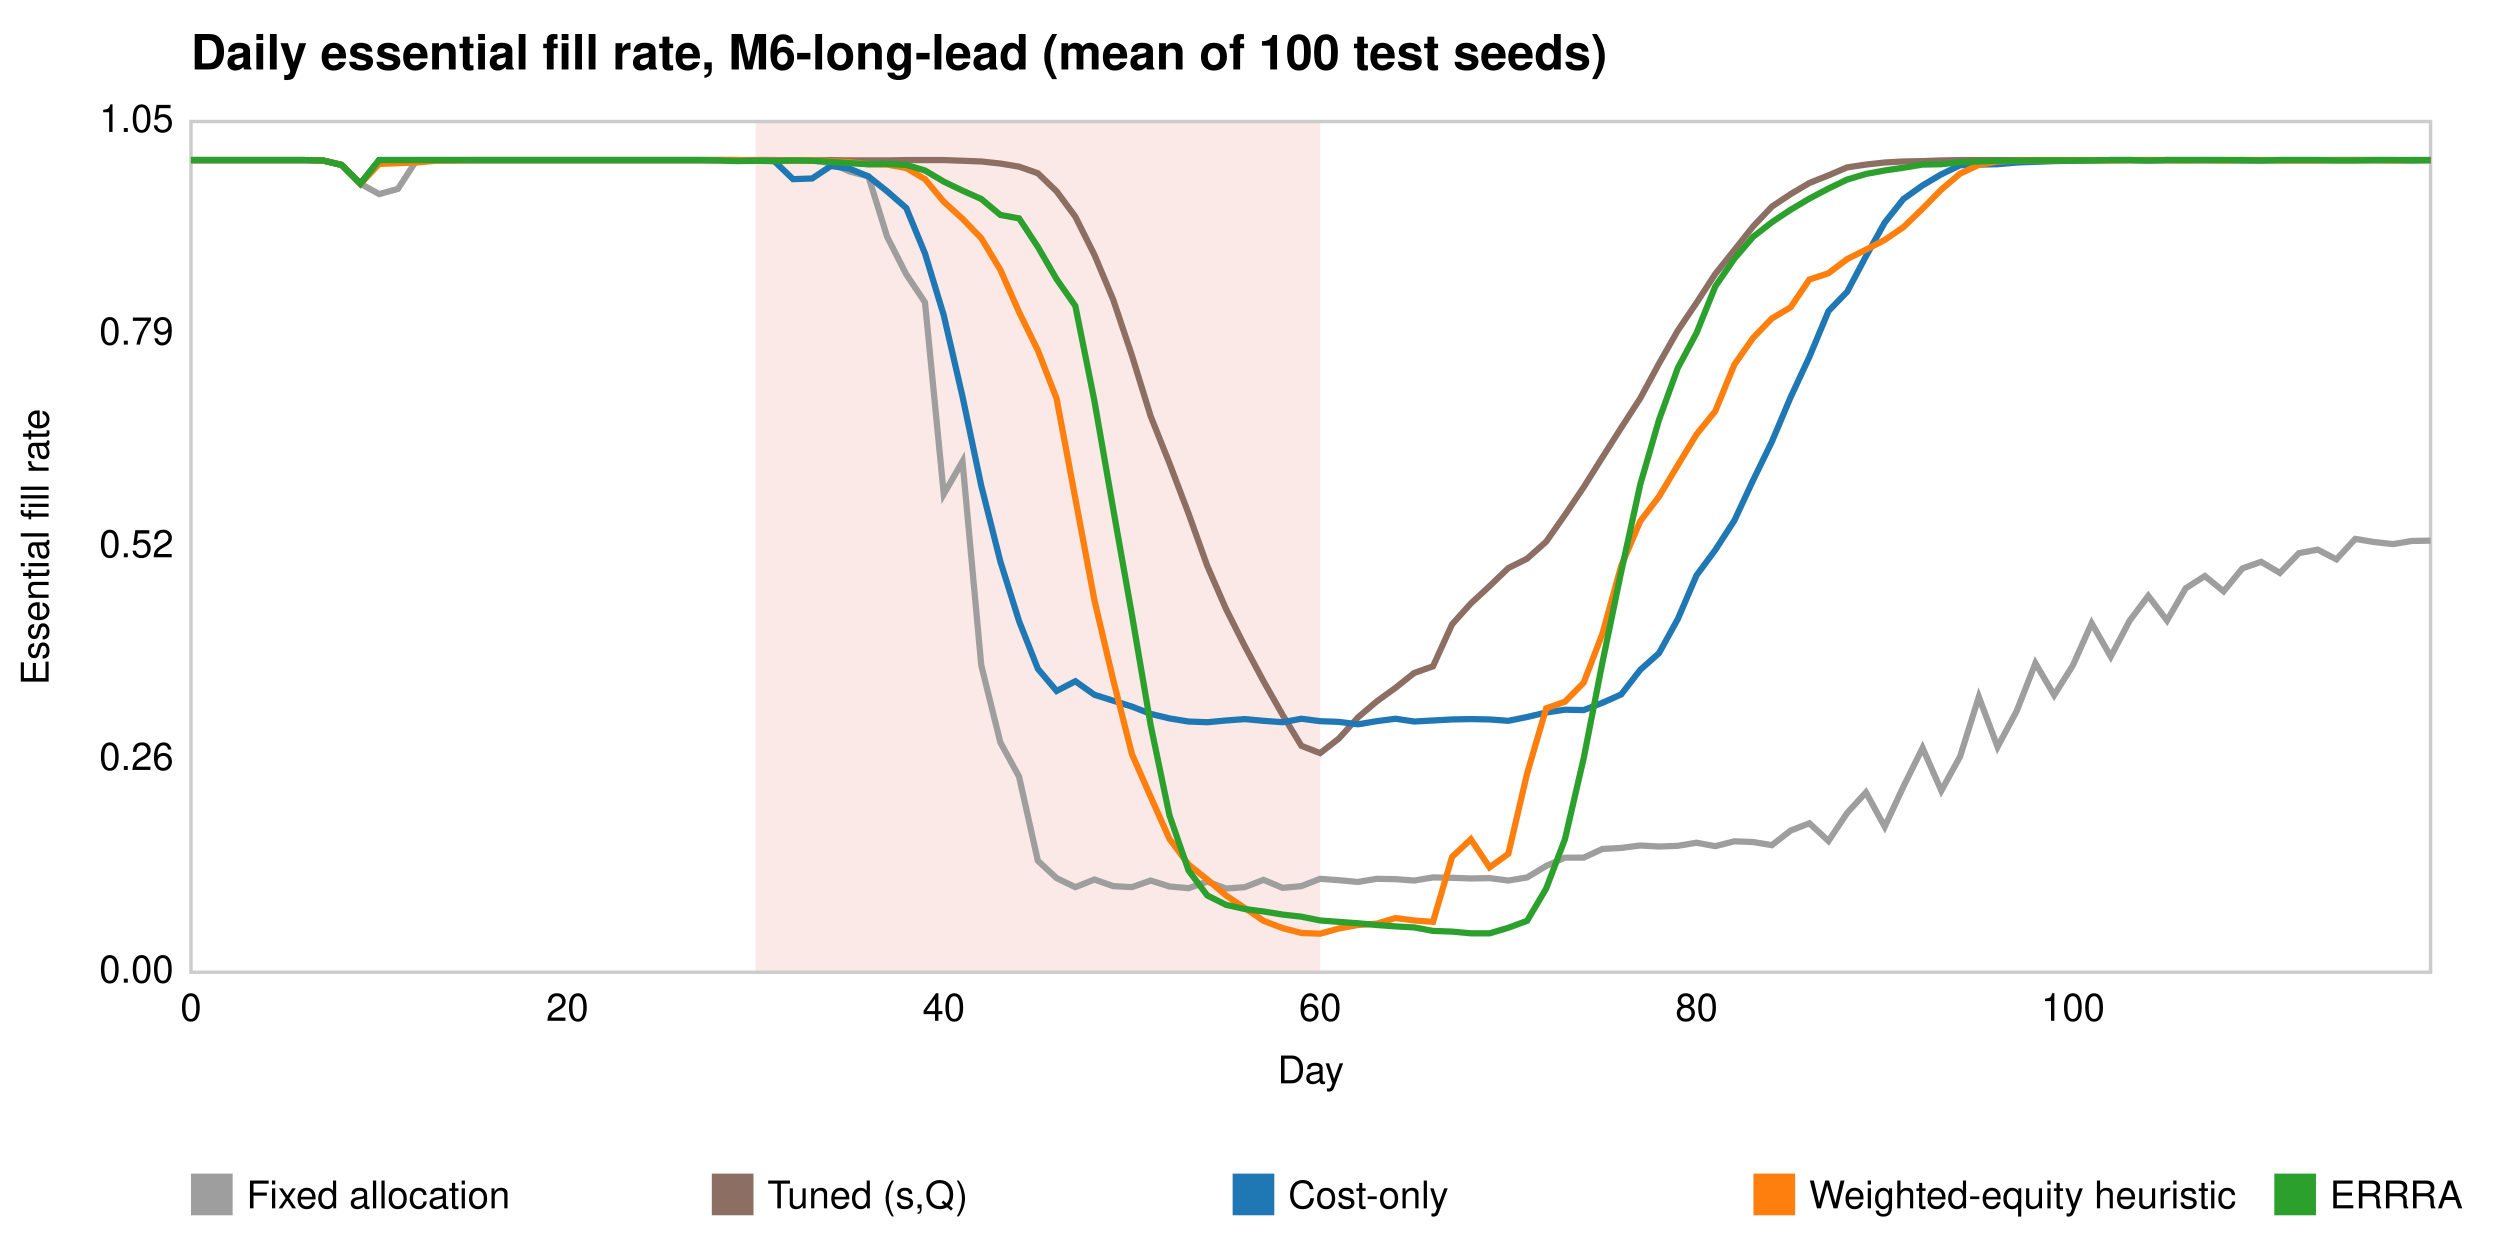
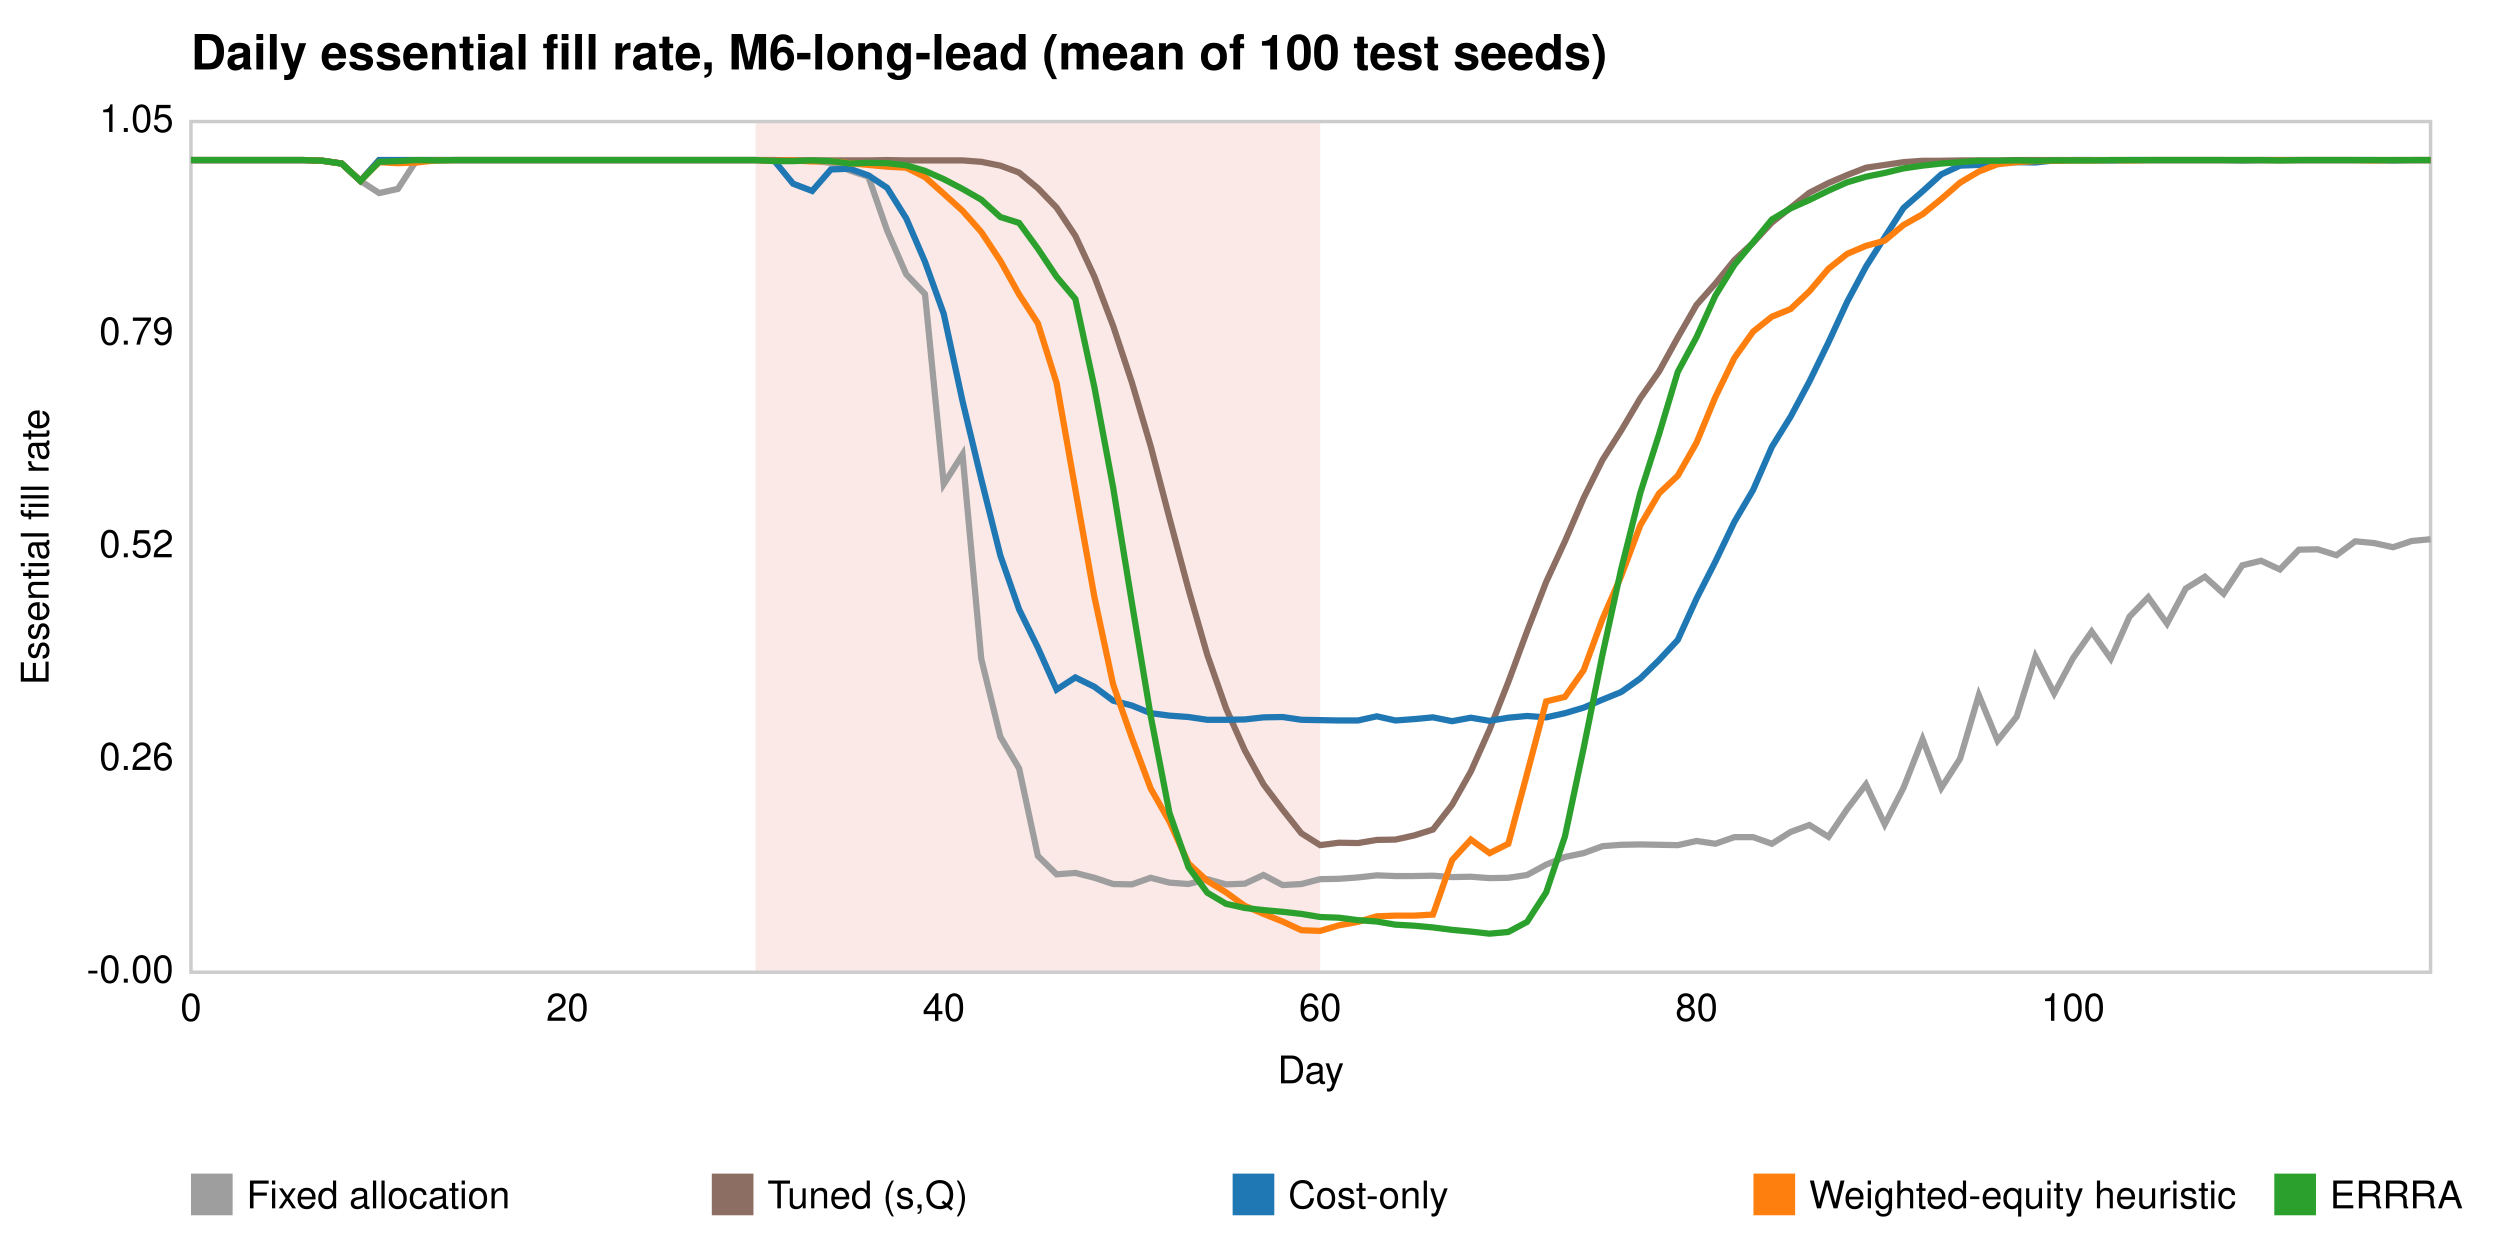
<svg xmlns="http://www.w3.org/2000/svg" width="720" height="360" viewBox="0 0 720 360" font-family="Helvetica, Arial, sans-serif" font-size="11">
  <rect width="100%" height="100%" fill="white" />
  <text x="55" y="20" font-size="14" font-weight="bold">Daily essential fill rate, M6-long-lead (mean of 100 test seeds)</text>
  <rect x="217.605" y="35" width="162.605" height="245" fill="#fbe9e7" />
  <rect x="55" y="35" width="645" height="245" fill="none" stroke="#ccc" />
-   <text x="50" y="283" text-anchor="end">0.00</text>
+   <text x="50" y="283" text-anchor="end">-0.00</text>
  <text x="50" y="221.75" text-anchor="end">0.26</text>
  <text x="50" y="160.5" text-anchor="end">0.52</text>
  <text x="50" y="99.25" text-anchor="end">0.79</text>
  <text x="50" y="38" text-anchor="end">1.05</text>
  <text x="55" y="294" text-anchor="middle">0</text>
  <text x="163.403" y="294" text-anchor="middle">20</text>
  <text x="271.807" y="294" text-anchor="middle">40</text>
  <text x="380.21" y="294" text-anchor="middle">60</text>
  <text x="488.613" y="294" text-anchor="middle">80</text>
  <text x="597.017" y="294" text-anchor="middle">100</text>
-   <polyline fill="none" stroke="#9e9e9e" stroke-width="1.8" points="55.0,46.1 60.4,46.1 65.8,46.1 71.3,46.1 76.7,46.1 82.1,46.1 87.5,46.1 92.9,46.2 98.4,47.5 103.8,52.9 109.2,55.9 114.6,54.4 120.0,46.1 125.5,46.1 130.9,46.1 136.3,46.1 141.7,46.1 147.1,46.1 152.6,46.1 158.0,46.1 163.4,46.1 168.8,46.1 174.2,46.1 179.7,46.1 185.1,46.1 190.5,46.1 195.9,46.1 201.3,46.1 206.8,46.1 212.2,46.1 217.6,46.1 223.0,46.1 228.4,46.2 233.9,46.2 239.3,47.0 244.7,49.4 250.1,50.8 255.5,68.2 261.0,79.0 266.4,87.1 271.8,142.3 277.2,132.9 282.6,191.6 288.1,213.8 293.5,223.7 298.9,247.9 304.3,252.9 309.7,255.5 315.2,253.3 320.6,255.2 326.0,255.5 331.4,253.6 336.8,255.3 342.3,255.8 347.7,253.9 353.1,255.9 358.5,255.5 363.9,253.4 369.4,255.7 374.8,255.2 380.2,253.1 385.6,253.5 391.1,254.0 396.5,253.1 401.9,253.2 407.3,253.6 412.7,252.7 418.2,252.8 423.6,253.0 429.0,252.9 434.4,253.6 439.8,252.7 445.3,249.4 450.7,247.0 456.1,247.0 461.5,244.5 466.9,244.2 472.4,243.5 477.8,243.8 483.2,243.6 488.6,242.7 494.0,243.7 499.5,242.3 504.9,242.5 510.3,243.4 515.7,239.2 521.1,237.1 526.6,242.2 532.0,234.1 537.4,228.2 542.8,238.1 548.2,226.5 553.7,215.4 559.1,227.7 564.5,217.9 569.9,200.7 575.3,215.1 580.8,204.8 586.2,191.0 591.6,200.2 597.0,191.6 602.4,179.5 607.9,189.1 613.3,178.8 618.7,171.6 624.1,178.7 629.5,169.4 635.0,165.9 640.4,170.3 645.8,163.7 651.2,161.8 656.6,165.0 662.1,159.3 667.5,158.3 672.9,161.1 678.3,155.2 683.7,156.1 689.2,156.7 694.6,155.8 700.0,155.7" />
-   <polyline fill="none" stroke="#8d6e63" stroke-width="1.8" points="55.0,46.1 60.4,46.1 65.8,46.1 71.3,46.1 76.7,46.1 82.1,46.1 87.5,46.1 92.9,46.2 98.4,47.5 103.8,52.9 109.2,46.1 114.6,46.1 120.0,46.1 125.5,46.1 130.9,46.1 136.3,46.1 141.7,46.1 147.1,46.1 152.6,46.1 158.0,46.1 163.4,46.1 168.8,46.1 174.2,46.1 179.7,46.1 185.1,46.1 190.5,46.1 195.9,46.1 201.3,46.1 206.8,46.1 212.2,46.1 217.6,46.1 223.0,46.1 228.4,46.2 233.9,46.2 239.3,46.1 244.7,46.2 250.1,46.2 255.5,46.2 261.0,46.1 266.4,46.1 271.8,46.1 277.2,46.3 282.6,46.5 288.1,47.1 293.5,48.0 298.9,49.9 304.3,55.1 309.7,62.4 315.2,73.4 320.6,86.3 326.0,102.4 331.4,119.9 336.8,133.4 342.3,147.9 347.7,163.0 353.1,175.4 358.5,186.1 363.9,196.2 369.4,205.9 374.8,214.8 380.2,216.9 385.6,212.7 391.1,206.6 396.5,202.0 401.9,198.1 407.3,193.8 412.7,191.9 418.2,179.8 423.6,173.8 429.0,168.8 434.4,163.6 439.8,160.9 445.3,156.0 450.7,148.3 456.1,140.3 461.5,131.7 466.9,123.2 472.4,114.7 477.8,104.7 483.2,95.2 488.6,87.2 494.0,78.9 499.5,72.0 504.9,65.2 510.3,59.5 515.7,55.9 521.1,52.7 526.6,50.5 532.0,48.2 537.4,47.4 542.8,46.8 548.2,46.5 553.7,46.4 559.1,46.2 564.5,46.1 569.9,46.1 575.3,46.1 580.8,46.1 586.2,46.1 591.6,46.1 597.0,46.1 602.4,46.1 607.9,46.1 613.3,46.1 618.7,46.1 624.1,46.1 629.5,46.1 635.0,46.1 640.4,46.1 645.8,46.1 651.2,46.1 656.6,46.1 662.1,46.1 667.5,46.1 672.9,46.1 678.3,46.1 683.7,46.1 689.2,46.1 694.6,46.1 700.0,46.1" />
-   <polyline fill="none" stroke="#1f77b4" stroke-width="1.8" points="55.0,46.1 60.4,46.1 65.8,46.1 71.3,46.1 76.7,46.1 82.1,46.1 87.5,46.1 92.9,46.2 98.4,47.5 103.8,52.9 109.2,46.1 114.6,46.1 120.0,46.1 125.5,46.1 130.9,46.1 136.3,46.1 141.7,46.1 147.1,46.1 152.6,46.1 158.0,46.1 163.4,46.1 168.8,46.1 174.2,46.1 179.7,46.1 185.1,46.1 190.5,46.1 195.9,46.1 201.3,46.1 206.8,46.1 212.2,46.1 217.6,46.2 223.0,46.4 228.4,51.6 233.9,51.4 239.3,47.8 244.7,48.6 250.1,50.8 255.5,55.1 261.0,59.9 266.4,73.0 271.8,90.8 277.2,114.2 282.6,139.9 288.1,161.7 293.5,178.9 298.9,192.6 304.3,199.0 309.7,196.2 315.2,200.1 320.6,201.8 326.0,203.5 331.4,205.6 336.8,206.9 342.3,207.8 347.7,208.0 353.1,207.5 358.5,207.1 363.9,207.6 369.4,208.0 374.8,207.0 380.2,207.7 385.6,207.9 391.1,208.6 396.5,207.7 401.9,207.0 407.3,207.8 412.7,207.5 418.2,207.2 423.6,207.1 429.0,207.2 434.4,207.6 439.8,206.5 445.3,205.2 450.7,204.4 456.1,204.5 461.5,202.4 466.9,200.0 472.4,192.9 477.8,188.1 483.2,178.3 488.6,165.7 494.0,158.4 499.5,149.9 504.9,138.3 510.3,127.2 515.7,114.4 521.1,102.8 526.6,89.6 532.0,84.0 537.4,73.8 542.8,64.1 548.2,57.3 553.7,53.4 559.1,50.2 564.5,47.6 569.9,47.4 575.3,47.3 580.8,46.8 586.2,46.6 591.6,46.4 597.0,46.3 602.4,46.2 607.9,46.1 613.3,46.1 618.7,46.2 624.1,46.1 629.5,46.1 635.0,46.1 640.4,46.1 645.8,46.2 651.2,46.2 656.6,46.1 662.1,46.1 667.5,46.1 672.9,46.1 678.3,46.1 683.7,46.1 689.2,46.1 694.6,46.2 700.0,46.1" />
-   <polyline fill="none" stroke="#ff7f0e" stroke-width="1.8" points="55.0,46.1 60.4,46.1 65.8,46.1 71.3,46.1 76.7,46.1 82.1,46.1 87.5,46.1 92.9,46.2 98.4,47.5 103.8,53.0 109.2,47.2 114.6,47.0 120.0,46.8 125.5,46.3 130.9,46.2 136.3,46.1 141.7,46.1 147.1,46.1 152.6,46.1 158.0,46.1 163.4,46.1 168.8,46.1 174.2,46.1 179.7,46.1 185.1,46.1 190.5,46.1 195.9,46.1 201.3,46.1 206.8,46.1 212.2,46.1 217.6,46.2 223.0,46.3 228.4,46.2 233.9,46.2 239.3,46.4 244.7,46.7 250.1,47.3 255.5,47.4 261.0,48.4 266.4,51.6 271.8,58.1 277.2,63.0 282.6,68.6 288.1,77.7 293.5,89.9 298.9,100.9 304.3,114.8 309.7,143.6 315.2,172.9 320.6,195.8 326.0,217.2 331.4,229.5 336.8,241.6 342.3,249.0 347.7,253.3 353.1,257.9 358.5,261.5 363.9,265.2 369.4,267.3 374.8,268.7 380.2,268.9 385.6,267.4 391.1,266.4 396.5,266.0 401.9,264.4 407.3,265.1 412.7,265.5 418.2,246.8 423.6,241.7 429.0,249.8 434.4,245.9 439.8,222.8 445.3,204.0 450.7,202.1 456.1,196.6 461.5,182.5 466.9,163.0 472.4,150.1 477.8,143.0 483.2,134.0 488.6,125.1 494.0,118.4 499.5,105.0 504.9,97.3 510.3,91.7 515.7,88.5 521.1,80.5 526.6,78.7 532.0,74.6 537.4,71.9 542.8,69.1 548.2,65.4 553.7,60.1 559.1,54.6 564.5,50.0 569.9,47.5 575.3,46.5 580.8,46.3 586.2,46.2 591.6,46.2 597.0,46.1 602.4,46.2 607.9,46.2 613.3,46.1 618.7,46.1 624.1,46.1 629.5,46.2 635.0,46.1 640.4,46.2 645.8,46.1 651.2,46.1 656.6,46.2 662.1,46.2 667.5,46.2 672.9,46.1 678.3,46.1 683.7,46.1 689.2,46.2 694.6,46.1 700.0,46.1" />
-   <polyline fill="none" stroke="#2ca02c" stroke-width="1.8" points="55.0,46.1 60.4,46.1 65.8,46.1 71.3,46.1 76.7,46.1 82.1,46.1 87.5,46.1 92.9,46.2 98.4,47.5 103.8,52.9 109.2,46.1 114.6,46.1 120.0,46.1 125.5,46.1 130.9,46.1 136.3,46.1 141.7,46.1 147.1,46.1 152.6,46.1 158.0,46.1 163.4,46.1 168.8,46.1 174.2,46.1 179.7,46.1 185.1,46.1 190.5,46.1 195.9,46.1 201.3,46.1 206.8,46.2 212.2,46.4 217.6,46.3 223.0,46.4 228.4,46.2 233.9,46.3 239.3,46.6 244.7,47.0 250.1,47.3 255.5,47.2 261.0,47.5 266.4,49.1 271.8,52.3 277.2,54.9 282.6,57.3 288.1,61.9 293.5,62.9 298.9,71.1 304.3,80.4 309.7,88.1 315.2,115.5 320.6,146.6 326.0,177.1 331.4,208.9 336.8,234.8 342.3,250.7 347.7,257.9 353.1,260.6 358.5,261.8 363.9,262.5 369.4,263.4 374.8,264.0 380.2,265.1 385.6,265.5 391.1,265.9 396.5,266.4 401.9,266.8 407.3,267.1 412.7,268.1 418.2,268.3 423.6,268.8 429.0,268.8 434.4,267.2 439.8,265.2 445.3,255.9 450.7,241.7 456.1,218.4 461.5,190.8 466.9,164.7 472.4,139.5 477.8,120.9 483.2,106.0 488.6,95.9 494.0,82.5 499.5,74.5 504.9,68.2 510.3,64.0 515.7,60.4 521.1,57.2 526.6,54.3 532.0,51.7 537.4,50.1 542.8,49.1 548.2,48.3 553.7,47.4 559.1,47.3 564.5,46.7 569.9,46.5 575.3,46.3 580.8,46.3 586.2,46.2 591.6,46.2 597.0,46.2 602.4,46.2 607.9,46.1 613.3,46.1 618.7,46.2 624.1,46.1 629.5,46.1 635.0,46.1 640.4,46.1 645.8,46.1 651.2,46.2 656.6,46.1 662.1,46.1 667.5,46.1 672.9,46.2 678.3,46.2 683.7,46.1 689.2,46.1 694.6,46.1 700.0,46.1" />
+   <polyline fill="none" stroke="#9e9e9e" stroke-width="1.8" points="55.0,46.1 60.4,46.1 65.8,46.1 71.3,46.1 76.7,46.1 82.1,46.1 87.5,46.1 92.9,46.3 98.4,47.1 103.8,52.1 109.2,55.6 114.6,54.4 120.0,46.1 125.5,46.1 130.9,46.1 136.3,46.1 141.7,46.1 147.1,46.1 152.6,46.1 158.0,46.1 163.4,46.1 168.8,46.1 174.2,46.1 179.7,46.1 185.1,46.1 190.5,46.1 195.9,46.1 201.3,46.1 206.8,46.1 212.2,46.1 217.6,46.1 223.0,46.1 228.4,46.2 233.9,46.3 239.3,46.9 244.7,49.1 250.1,50.9 255.5,66.4 261.0,79.0 266.4,84.7 271.8,139.4 277.2,130.9 282.6,189.7 288.1,212.2 293.5,221.3 298.9,246.5 304.3,251.8 309.7,251.4 315.2,252.8 320.6,254.6 326.0,254.7 331.4,252.8 336.8,254.2 342.3,254.6 347.7,253.2 353.1,254.7 358.5,254.5 363.9,252.0 369.4,254.9 374.8,254.6 380.2,253.2 385.6,253.1 391.1,252.7 396.5,252.1 401.9,252.3 407.3,252.3 412.7,252.2 418.2,252.6 423.6,252.5 429.0,252.9 434.4,252.8 439.8,252.0 445.3,249.0 450.7,246.8 456.1,245.7 461.5,243.7 466.9,243.3 472.4,243.2 477.8,243.3 483.2,243.4 488.6,242.2 494.0,243.0 499.5,241.1 504.9,241.1 510.3,243.0 515.7,239.6 521.1,237.6 526.6,241.0 532.0,233.0 537.4,225.9 542.8,237.4 548.2,226.9 553.7,212.9 559.1,226.9 564.5,218.5 569.9,200.2 575.3,213.3 580.8,206.4 586.2,189.1 591.6,199.7 597.0,189.6 602.4,181.9 607.9,189.7 613.3,177.6 618.7,172.0 624.1,179.6 629.5,169.5 635.0,166.1 640.4,171.0 645.8,162.8 651.2,161.5 656.6,164.0 662.1,158.3 667.5,158.2 672.9,159.9 678.3,155.9 683.7,156.4 689.2,157.6 694.6,155.8 700.0,155.3" />
+   <polyline fill="none" stroke="#8d6e63" stroke-width="1.8" points="55.0,46.1 60.4,46.1 65.8,46.1 71.3,46.1 76.7,46.1 82.1,46.1 87.5,46.1 92.9,46.3 98.4,47.1 103.8,52.1 109.2,46.1 114.6,46.1 120.0,46.1 125.5,46.1 130.9,46.1 136.3,46.1 141.7,46.1 147.1,46.1 152.6,46.1 158.0,46.1 163.4,46.1 168.8,46.1 174.2,46.1 179.7,46.1 185.1,46.1 190.5,46.1 195.9,46.1 201.3,46.1 206.8,46.1 212.2,46.1 217.6,46.1 223.0,46.1 228.4,46.2 233.9,46.2 239.3,46.2 244.7,46.2 250.1,46.2 255.5,46.1 261.0,46.2 266.4,46.2 271.8,46.2 277.2,46.2 282.6,46.6 288.1,47.7 293.5,49.7 298.9,54.2 304.3,59.8 309.7,67.9 315.2,79.7 320.6,93.9 326.0,110.2 331.4,128.5 336.8,149.2 342.3,169.8 347.7,188.6 353.1,204.0 358.5,216.1 363.9,225.9 369.4,233.2 374.8,240.0 380.2,243.4 385.6,242.7 391.1,242.8 396.5,241.9 401.9,241.8 407.3,240.6 412.7,238.9 418.2,231.8 423.6,222.2 429.0,210.1 434.4,196.4 439.8,181.8 445.3,167.6 450.7,155.9 456.1,143.4 461.5,132.5 466.9,124.0 472.4,114.7 477.8,107.0 483.2,97.2 488.6,87.8 494.0,81.7 499.5,74.9 504.9,69.9 510.3,64.1 515.7,59.8 521.1,55.5 526.6,52.7 532.0,50.4 537.4,48.3 542.8,47.5 548.2,46.7 553.7,46.3 559.1,46.3 564.5,46.2 569.9,46.2 575.3,46.2 580.8,46.1 586.2,46.1 591.6,46.1 597.0,46.1 602.4,46.1 607.9,46.1 613.3,46.1 618.7,46.1 624.1,46.1 629.5,46.1 635.0,46.1 640.4,46.1 645.8,46.1 651.2,46.1 656.6,46.1 662.1,46.1 667.5,46.1 672.9,46.1 678.3,46.1 683.7,46.1 689.2,46.1 694.6,46.1 700.0,46.1" />
+   <polyline fill="none" stroke="#1f77b4" stroke-width="1.8" points="55.0,46.1 60.4,46.1 65.8,46.1 71.3,46.1 76.7,46.1 82.1,46.1 87.5,46.1 92.9,46.3 98.4,47.1 103.8,52.1 109.2,46.1 114.6,46.1 120.0,46.1 125.5,46.1 130.9,46.1 136.3,46.1 141.7,46.1 147.1,46.1 152.6,46.1 158.0,46.1 163.4,46.1 168.8,46.1 174.2,46.1 179.7,46.1 185.1,46.1 190.5,46.1 195.9,46.1 201.3,46.1 206.8,46.1 212.2,46.1 217.6,46.1 223.0,46.3 228.4,52.9 233.9,55.0 239.3,48.8 244.7,48.6 250.1,50.5 255.5,54.1 261.0,62.9 266.4,75.4 271.8,90.4 277.2,115.5 282.6,138.0 288.1,160.0 293.5,175.5 298.9,186.5 304.3,198.6 309.7,195.1 315.2,197.8 320.6,201.8 326.0,203.2 331.4,205.4 336.8,206.1 342.3,206.5 347.7,207.3 353.1,207.3 358.5,207.2 363.9,206.6 369.4,206.5 374.8,207.3 380.2,207.4 385.6,207.5 391.1,207.5 396.5,206.3 401.9,207.5 407.3,207.1 412.7,206.6 418.2,207.7 423.6,206.7 429.0,207.6 434.4,206.7 439.8,206.2 445.3,206.6 450.7,205.4 456.1,203.8 461.5,201.5 466.9,199.3 472.4,195.4 477.8,190.1 483.2,184.3 488.6,172.4 494.0,161.8 499.5,150.3 504.9,141.1 510.3,128.7 515.7,120.0 521.1,109.9 526.6,98.6 532.0,86.9 537.4,76.8 542.8,68.3 548.2,59.9 553.7,55.1 559.1,50.2 564.5,47.7 569.9,47.5 575.3,46.9 580.8,46.7 586.2,46.8 591.6,46.2 597.0,46.1 602.4,46.1 607.9,46.2 613.3,46.1 618.7,46.1 624.1,46.1 629.5,46.1 635.0,46.1 640.4,46.1 645.8,46.2 651.2,46.1 656.6,46.1 662.1,46.1 667.5,46.1 672.9,46.1 678.3,46.1 683.7,46.1 689.2,46.2 694.6,46.1 700.0,46.1" />
+   <polyline fill="none" stroke="#ff7f0e" stroke-width="1.8" points="55.0,46.1 60.4,46.1 65.8,46.1 71.3,46.1 76.7,46.1 82.1,46.1 87.5,46.1 92.9,46.3 98.4,47.1 103.8,52.1 109.2,46.7 114.6,47.0 120.0,46.8 125.5,46.2 130.9,46.1 136.3,46.1 141.7,46.1 147.1,46.1 152.6,46.1 158.0,46.1 163.4,46.1 168.8,46.1 174.2,46.1 179.7,46.1 185.1,46.1 190.5,46.1 195.9,46.1 201.3,46.1 206.8,46.1 212.2,46.1 217.6,46.1 223.0,46.3 228.4,46.2 233.9,46.5 239.3,46.4 244.7,47.0 250.1,47.5 255.5,48.0 261.0,48.3 266.4,51.0 271.8,55.8 277.2,60.7 282.6,66.8 288.1,75.1 293.5,84.8 298.9,93.1 304.3,110.3 309.7,141.0 315.2,172.0 320.6,197.2 326.0,212.6 331.4,227.1 336.8,236.6 342.3,248.7 347.7,253.7 353.1,257.0 358.5,260.9 363.9,263.2 369.4,265.4 374.8,267.9 380.2,268.1 385.6,266.5 391.1,265.5 396.5,263.9 401.9,263.7 407.3,263.7 412.7,263.4 418.2,247.7 423.6,241.8 429.0,245.7 434.4,243.0 439.8,222.8 445.3,202.0 450.7,200.7 456.1,193.0 461.5,178.3 466.9,165.9 472.4,151.3 477.8,142.1 483.2,137.0 488.6,127.5 494.0,114.4 499.5,103.1 504.9,95.5 510.3,91.2 515.7,89.0 521.1,83.9 526.6,77.4 532.0,73.1 537.4,70.8 542.8,69.3 548.2,64.8 553.7,61.7 559.1,57.3 564.5,52.6 569.9,49.4 575.3,47.3 580.8,46.7 586.2,46.4 591.6,46.3 597.0,46.2 602.4,46.2 607.9,46.1 613.3,46.2 618.7,46.1 624.1,46.1 629.5,46.1 635.0,46.1 640.4,46.1 645.8,46.1 651.2,46.1 656.6,46.1 662.1,46.1 667.5,46.1 672.9,46.1 678.3,46.1 683.7,46.2 689.2,46.1 694.6,46.1 700.0,46.1" />
+   <polyline fill="none" stroke="#2ca02c" stroke-width="1.8" points="55.0,46.1 60.4,46.1 65.8,46.1 71.3,46.1 76.7,46.1 82.1,46.1 87.5,46.1 92.9,46.3 98.4,47.1 103.8,52.1 109.2,46.6 114.6,46.4 120.0,46.1 125.5,46.2 130.9,46.1 136.3,46.1 141.7,46.1 147.1,46.1 152.6,46.1 158.0,46.1 163.4,46.1 168.8,46.1 174.2,46.1 179.7,46.1 185.1,46.1 190.5,46.1 195.9,46.1 201.3,46.1 206.8,46.1 212.2,46.1 217.6,46.1 223.0,46.4 228.4,46.4 233.9,46.2 239.3,46.4 244.7,47.1 250.1,46.9 255.5,47.0 261.0,47.6 266.4,49.2 271.8,51.6 277.2,54.4 282.6,57.5 288.1,62.5 293.5,64.2 298.9,71.6 304.3,79.7 309.7,86.1 315.2,111.6 320.6,140.5 326.0,173.7 331.4,206.2 336.8,234.1 342.3,249.8 347.7,257.1 353.1,260.3 358.5,261.5 363.9,262.1 369.4,262.6 374.8,263.2 380.2,264.1 385.6,264.3 391.1,265.0 396.5,265.4 401.9,266.3 407.3,266.6 412.7,267.1 418.2,267.8 423.6,268.3 429.0,268.9 434.4,268.4 439.8,265.5 445.3,257.0 450.7,240.9 456.1,215.4 461.5,188.6 466.9,163.9 472.4,142.0 477.8,125.1 483.2,107.1 488.6,97.1 494.0,85.2 499.5,76.3 504.9,69.8 510.3,63.2 515.7,60.0 521.1,57.6 526.6,54.9 532.0,52.5 537.4,50.9 542.8,49.8 548.2,48.5 553.7,47.7 559.1,47.1 564.5,46.7 569.9,46.3 575.3,46.3 580.8,46.2 586.2,46.3 591.6,46.2 597.0,46.2 602.4,46.2 607.9,46.1 613.3,46.1 618.7,46.1 624.1,46.1 629.5,46.1 635.0,46.1 640.4,46.1 645.8,46.1 651.2,46.1 656.6,46.2 662.1,46.1 667.5,46.1 672.9,46.1 678.3,46.1 683.7,46.1 689.2,46.1 694.6,46.1 700.0,46.1" />
  <text x="377.5" y="312" text-anchor="middle">Day</text>
  <text transform="translate(14,157.5) rotate(-90)" text-anchor="middle">Essential fill rate</text>
  <g transform="translate(55,338)">
    <rect width="12" height="12" fill="#9e9e9e" />
    <text x="16" y="10">Fixed allocation</text>
  </g>
  <g transform="translate(205,338)">
    <rect width="12" height="12" fill="#8d6e63" />
    <text x="16" y="10">Tuned (s,Q)</text>
  </g>
  <g transform="translate(355,338)">
    <rect width="12" height="12" fill="#1f77b4" />
    <text x="16" y="10">Cost-only</text>
  </g>
  <g transform="translate(505,338)">
    <rect width="12" height="12" fill="#ff7f0e" />
    <text x="16" y="10">Weighted-equity heuristic</text>
  </g>
  <g transform="translate(655,338)">
    <rect width="12" height="12" fill="#2ca02c" />
    <text x="16" y="10">ERRRA</text>
  </g>
</svg>
